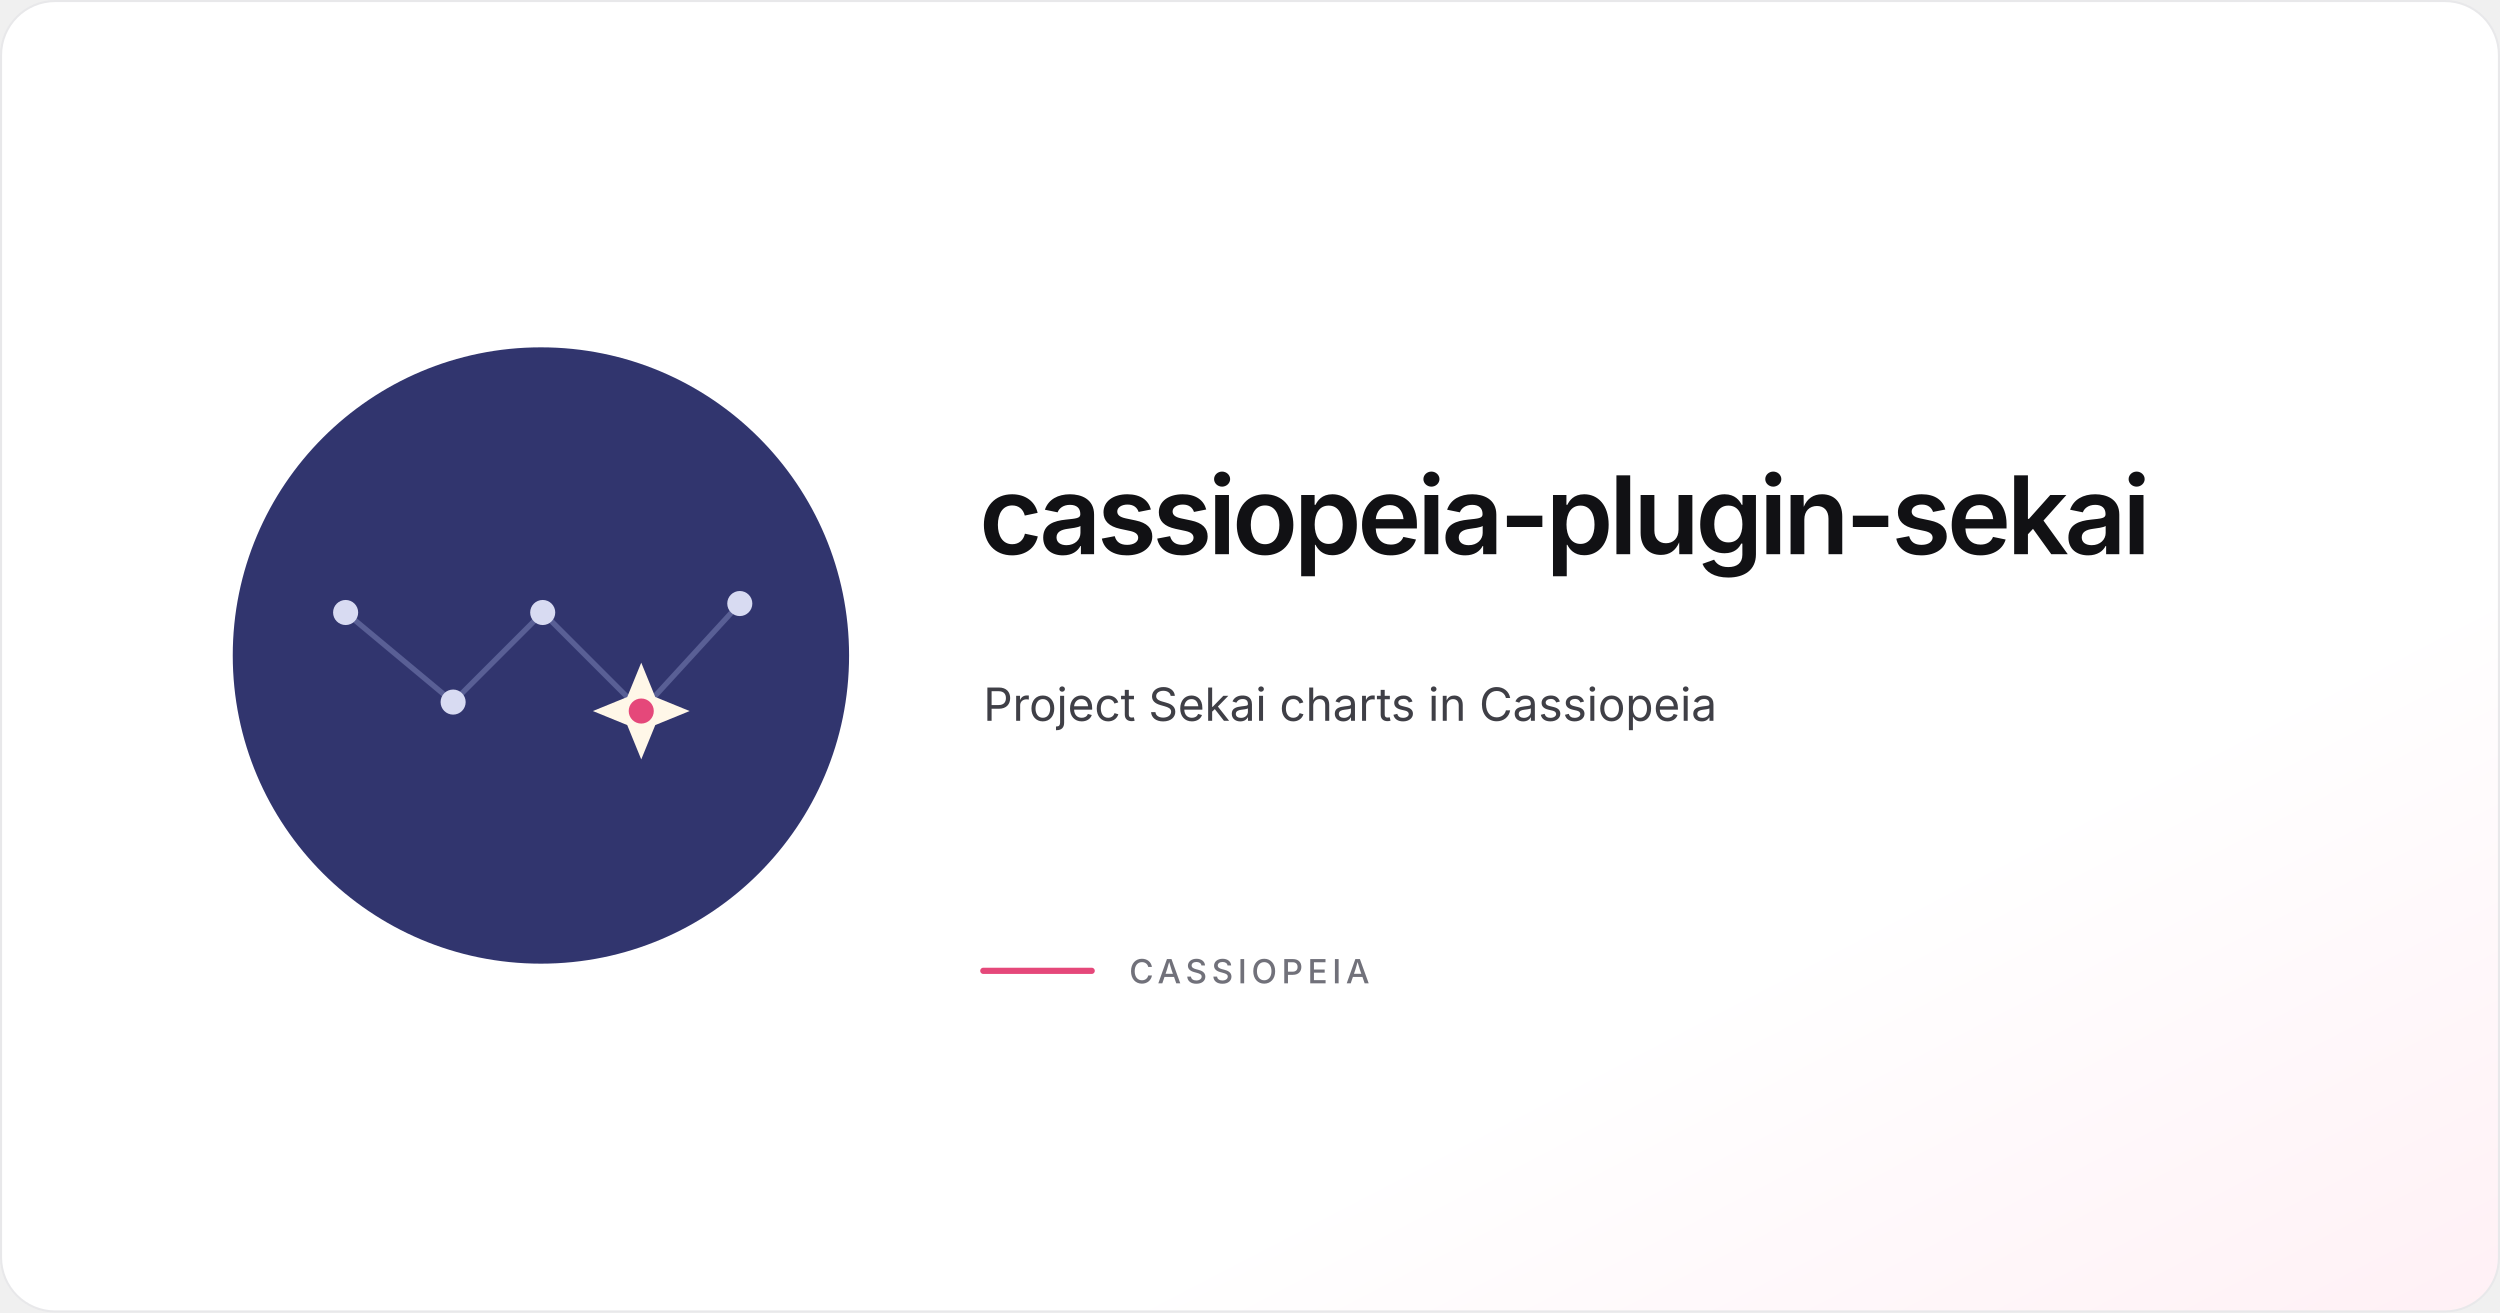
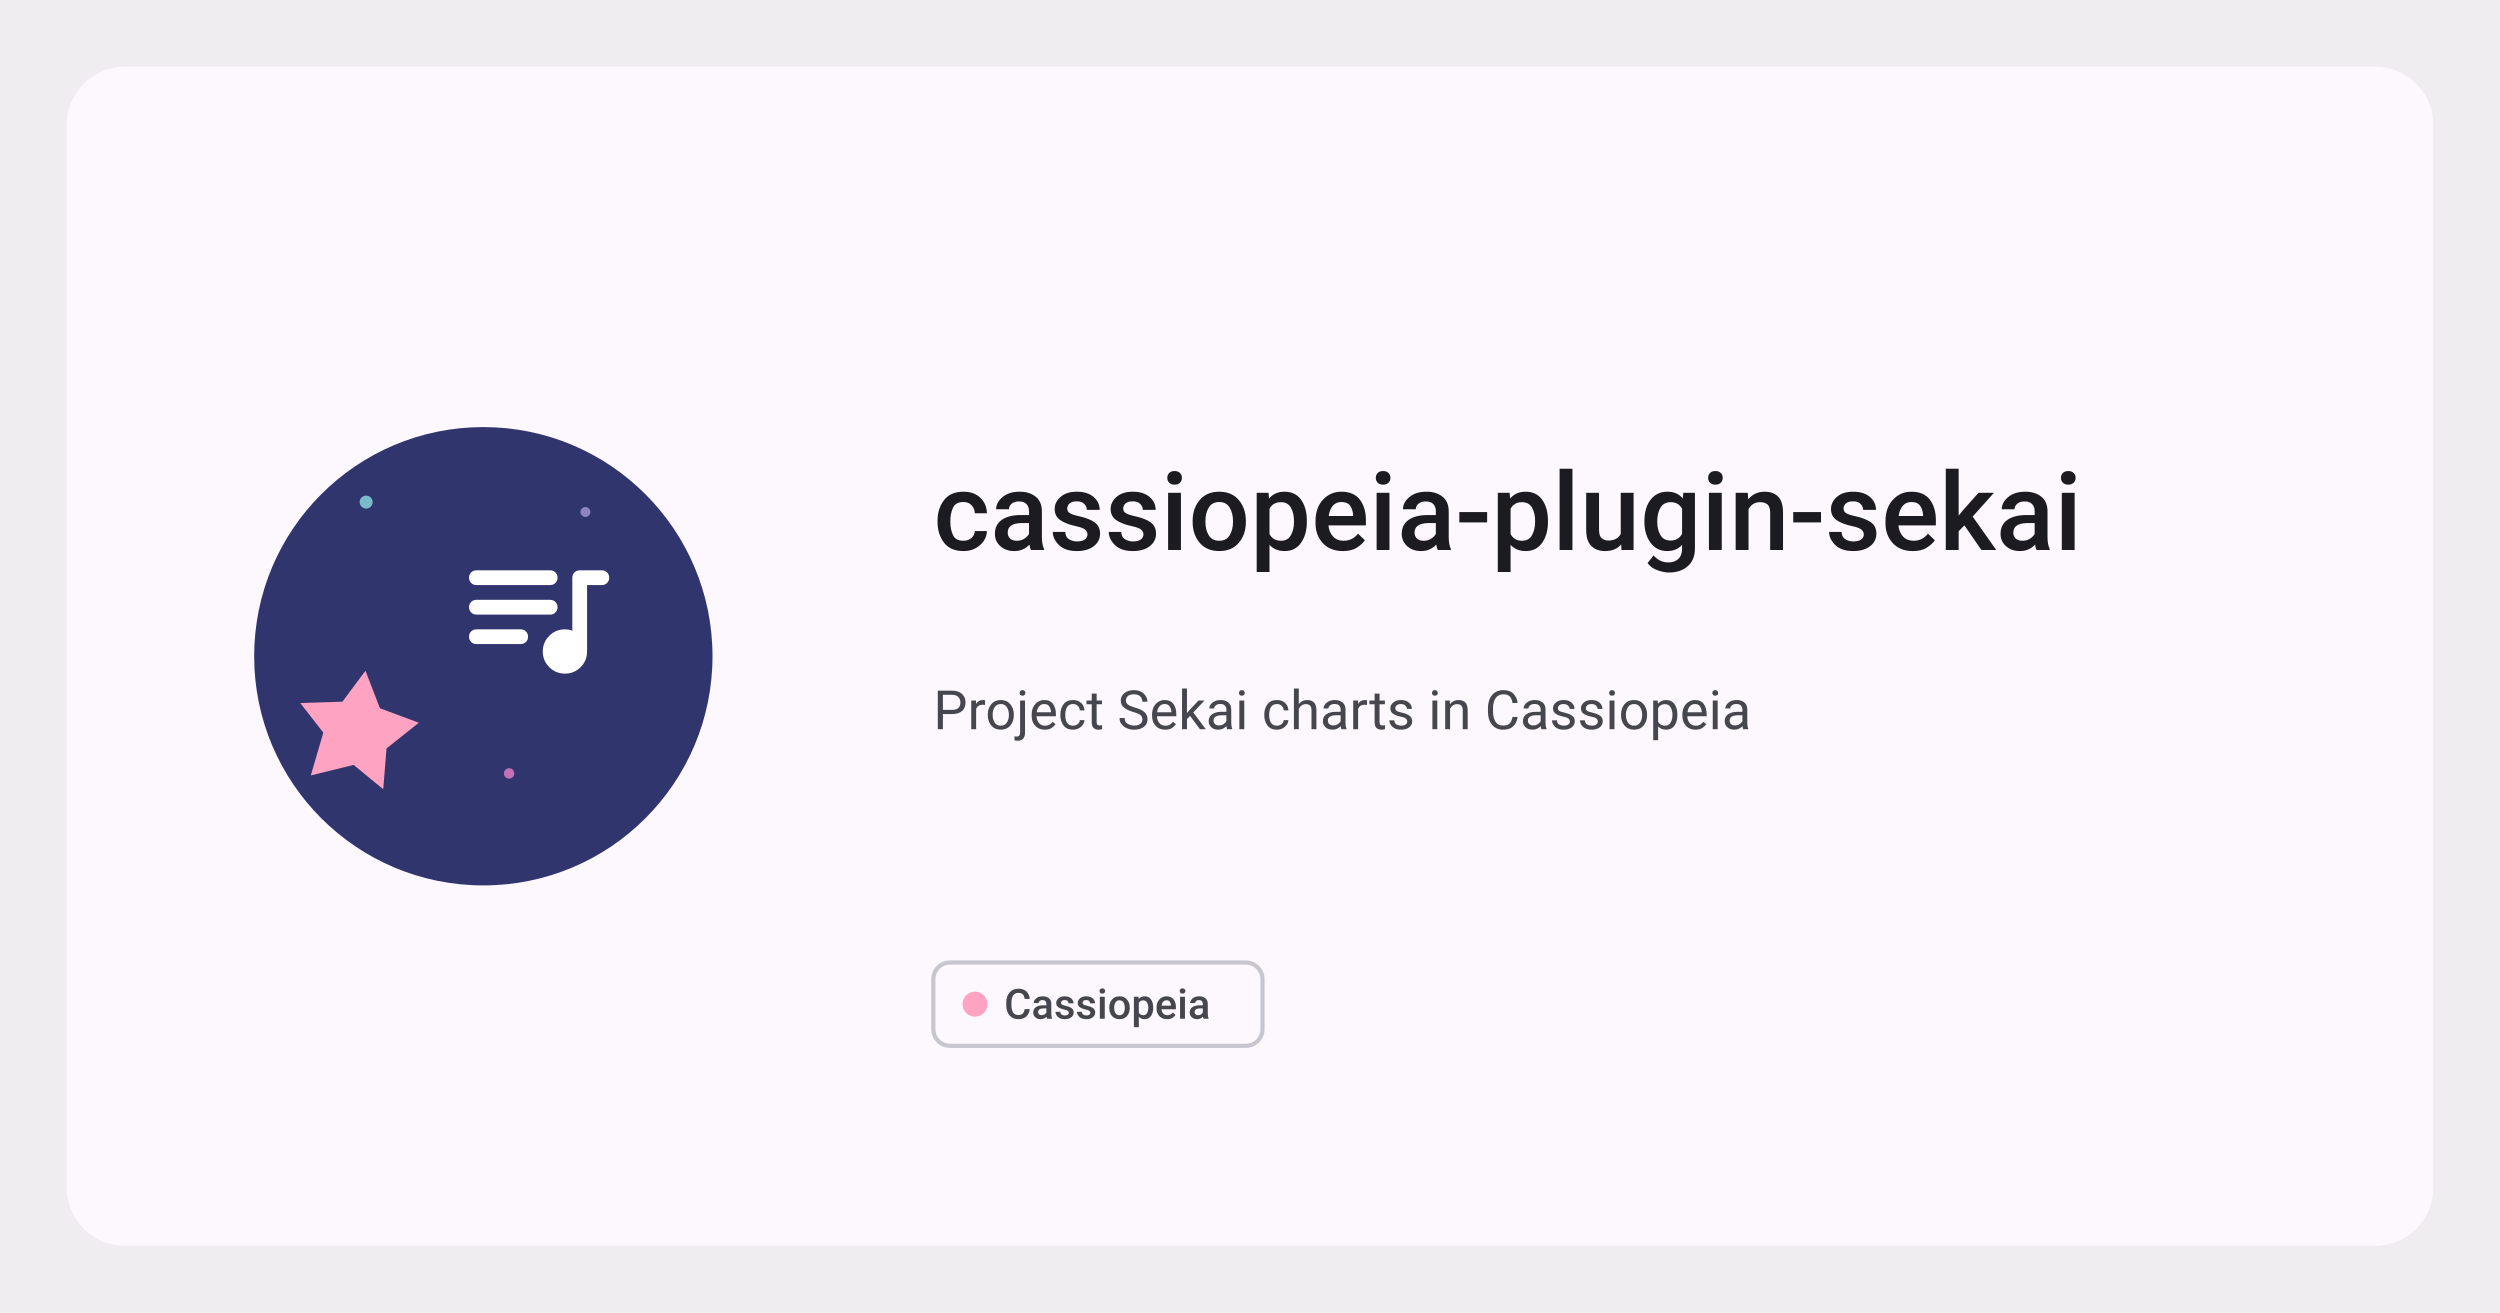
- <svg xmlns="http://www.w3.org/2000/svg" viewBox="0 0 1200 630" role="img" aria-label="cassiopeia-plugin-sekai">
-   <defs>
-     <linearGradient id="background" x1="0" y1="0" x2="1" y2="1">
-       <stop offset="0" stop-color="#FFFFFF" />
-       <stop offset=".72" stop-color="#FFFFFF" />
-       <stop offset="1" stop-color="#FFF0F5" />
-     </linearGradient>
-   </defs>
-   <rect x=".5" y=".5" width="1199" height="629" rx="26" fill="url(#background)" stroke="#E8E8EA" />
-   <g transform="translate(110 165) scale(.43)">
-     <circle cx="348" cy="348" r="344" fill="#31356E" />
-     <polyline points="130,300 250,400 350,300 460,410 570,290" fill="none" stroke="#9AA2D4" stroke-width="6" opacity=".38" />
-     <circle cx="130" cy="300" r="14" fill="#D8DBF2" />
-     <circle cx="250" cy="400" r="14" fill="#D8DBF2" />
-     <circle cx="350" cy="300" r="14" fill="#D8DBF2" />
-     <path d="M460 356L475.66 394.34L514 410L475.66 425.66L460 464L444.34 425.66L406 410L444.34 394.34Z" fill="#FFF7E8" />
-     <circle cx="460" cy="410" r="14" fill="#E5487A" />
-     <circle cx="570" cy="290" r="14" fill="#D8DBF2" />
+ <svg xmlns="http://www.w3.org/2000/svg" viewBox="0 0 1200 630" role="img" aria-label="cassiopeia-plugin-sekai" font-family="Roboto, 'Noto Sans', sans-serif">
+   <rect width="1200" height="630" fill="#F0EDF1" />
+   <rect x="32" y="32" width="1136" height="566" rx="28" fill="#FCF8FD" />
+   <g transform="translate(112 195)">
+     <svg width="240" height="240" viewBox="0 0 192 192">
+       <circle cx="96" cy="96" r="88" fill="#31356E" />
+       <circle cx="51.0" cy="36.8" r="2.5" fill="#79BBC8" />
+       <circle cx="135.2" cy="40.6" r="1.9" fill="#8C85C0" />
+       <circle cx="105.9" cy="141.0" r="2.0" fill="#C370B7" />
+       <path transform="translate(8 8) scale(0.25287)" d="M169 370L134 417L70 419L105 464L86 529L151 513L196 550L201 488L250 449L191 427Z" fill="#FFA3C2" />
+       <g transform="translate(82.0 46.0) scale(2.8333)">
+         <path fill="#FFFFFF" d="M16 20q-1.25 0-2.125-.875T13 17t.875-2.125T16 14q.275 0 .525.038T17 14.2V7q0-.425.288-.712T18 6h3q.425 0 .713.288T22 7t-.288.713T21 8h-2v9q0 1.25-.875 2.125T16 20M4 16q-.425 0-.712-.288T3 15t.288-.712T4 14h6q.425 0 .713.288T11 15t-.288.713T10 16zm0-4q-.425 0-.712-.288T3 11t.288-.712T4 10h10q.425 0 .713.288T15 11t-.288.713T14 12zm0-4q-.425 0-.712-.288T3 7t.288-.712T4 6h10q.425 0 .713.288T15 7t-.288.713T14 8z" />
+       </g>
+     </svg>
  </g>
-   <g transform="translate(470 196)">
-     <text x="0" y="70" fill="#111114" font-family="Inter, Helvetica Neue, Arial, sans-serif" font-size="52" font-weight="600" letter-spacing="-2">cassiopeia-plugin-sekai</text>
-     <text x="2" y="150" fill="#3F3F46" font-family="Inter, Helvetica Neue, Arial, sans-serif" font-size="22">Project Sekai charts in Cassiopeia</text>
-     <line x1="2" y1="270" x2="54" y2="270" stroke="#E5487A" stroke-width="3" stroke-linecap="round" />
-     <text x="72" y="276" fill="#71717A" font-family="Inter, Helvetica Neue, Arial, sans-serif" font-size="16" font-weight="500" letter-spacing="2.2">CASSIOPEIA</text>
+   <g transform="translate(448 200)">
+     <text x="0" y="64" fill="#1B1B21" font-size="52" font-weight="500">cassiopeia-plugin-sekai</text>
+     <text x="0" y="150" fill="#46464F" font-size="26">Project Sekai charts in Cassiopeia</text>
+     <g transform="translate(0 262)">
+       <rect width="158" height="40" rx="8" fill="none" stroke="#C7C5D0" stroke-width="2" />
+       <circle cx="20" cy="20" r="6" fill="#FFA3C2" />
+       <text x="34" y="27" fill="#46464F" font-size="20" font-weight="500">Cassiopeia</text>
+     </g>
  </g>
</svg>
